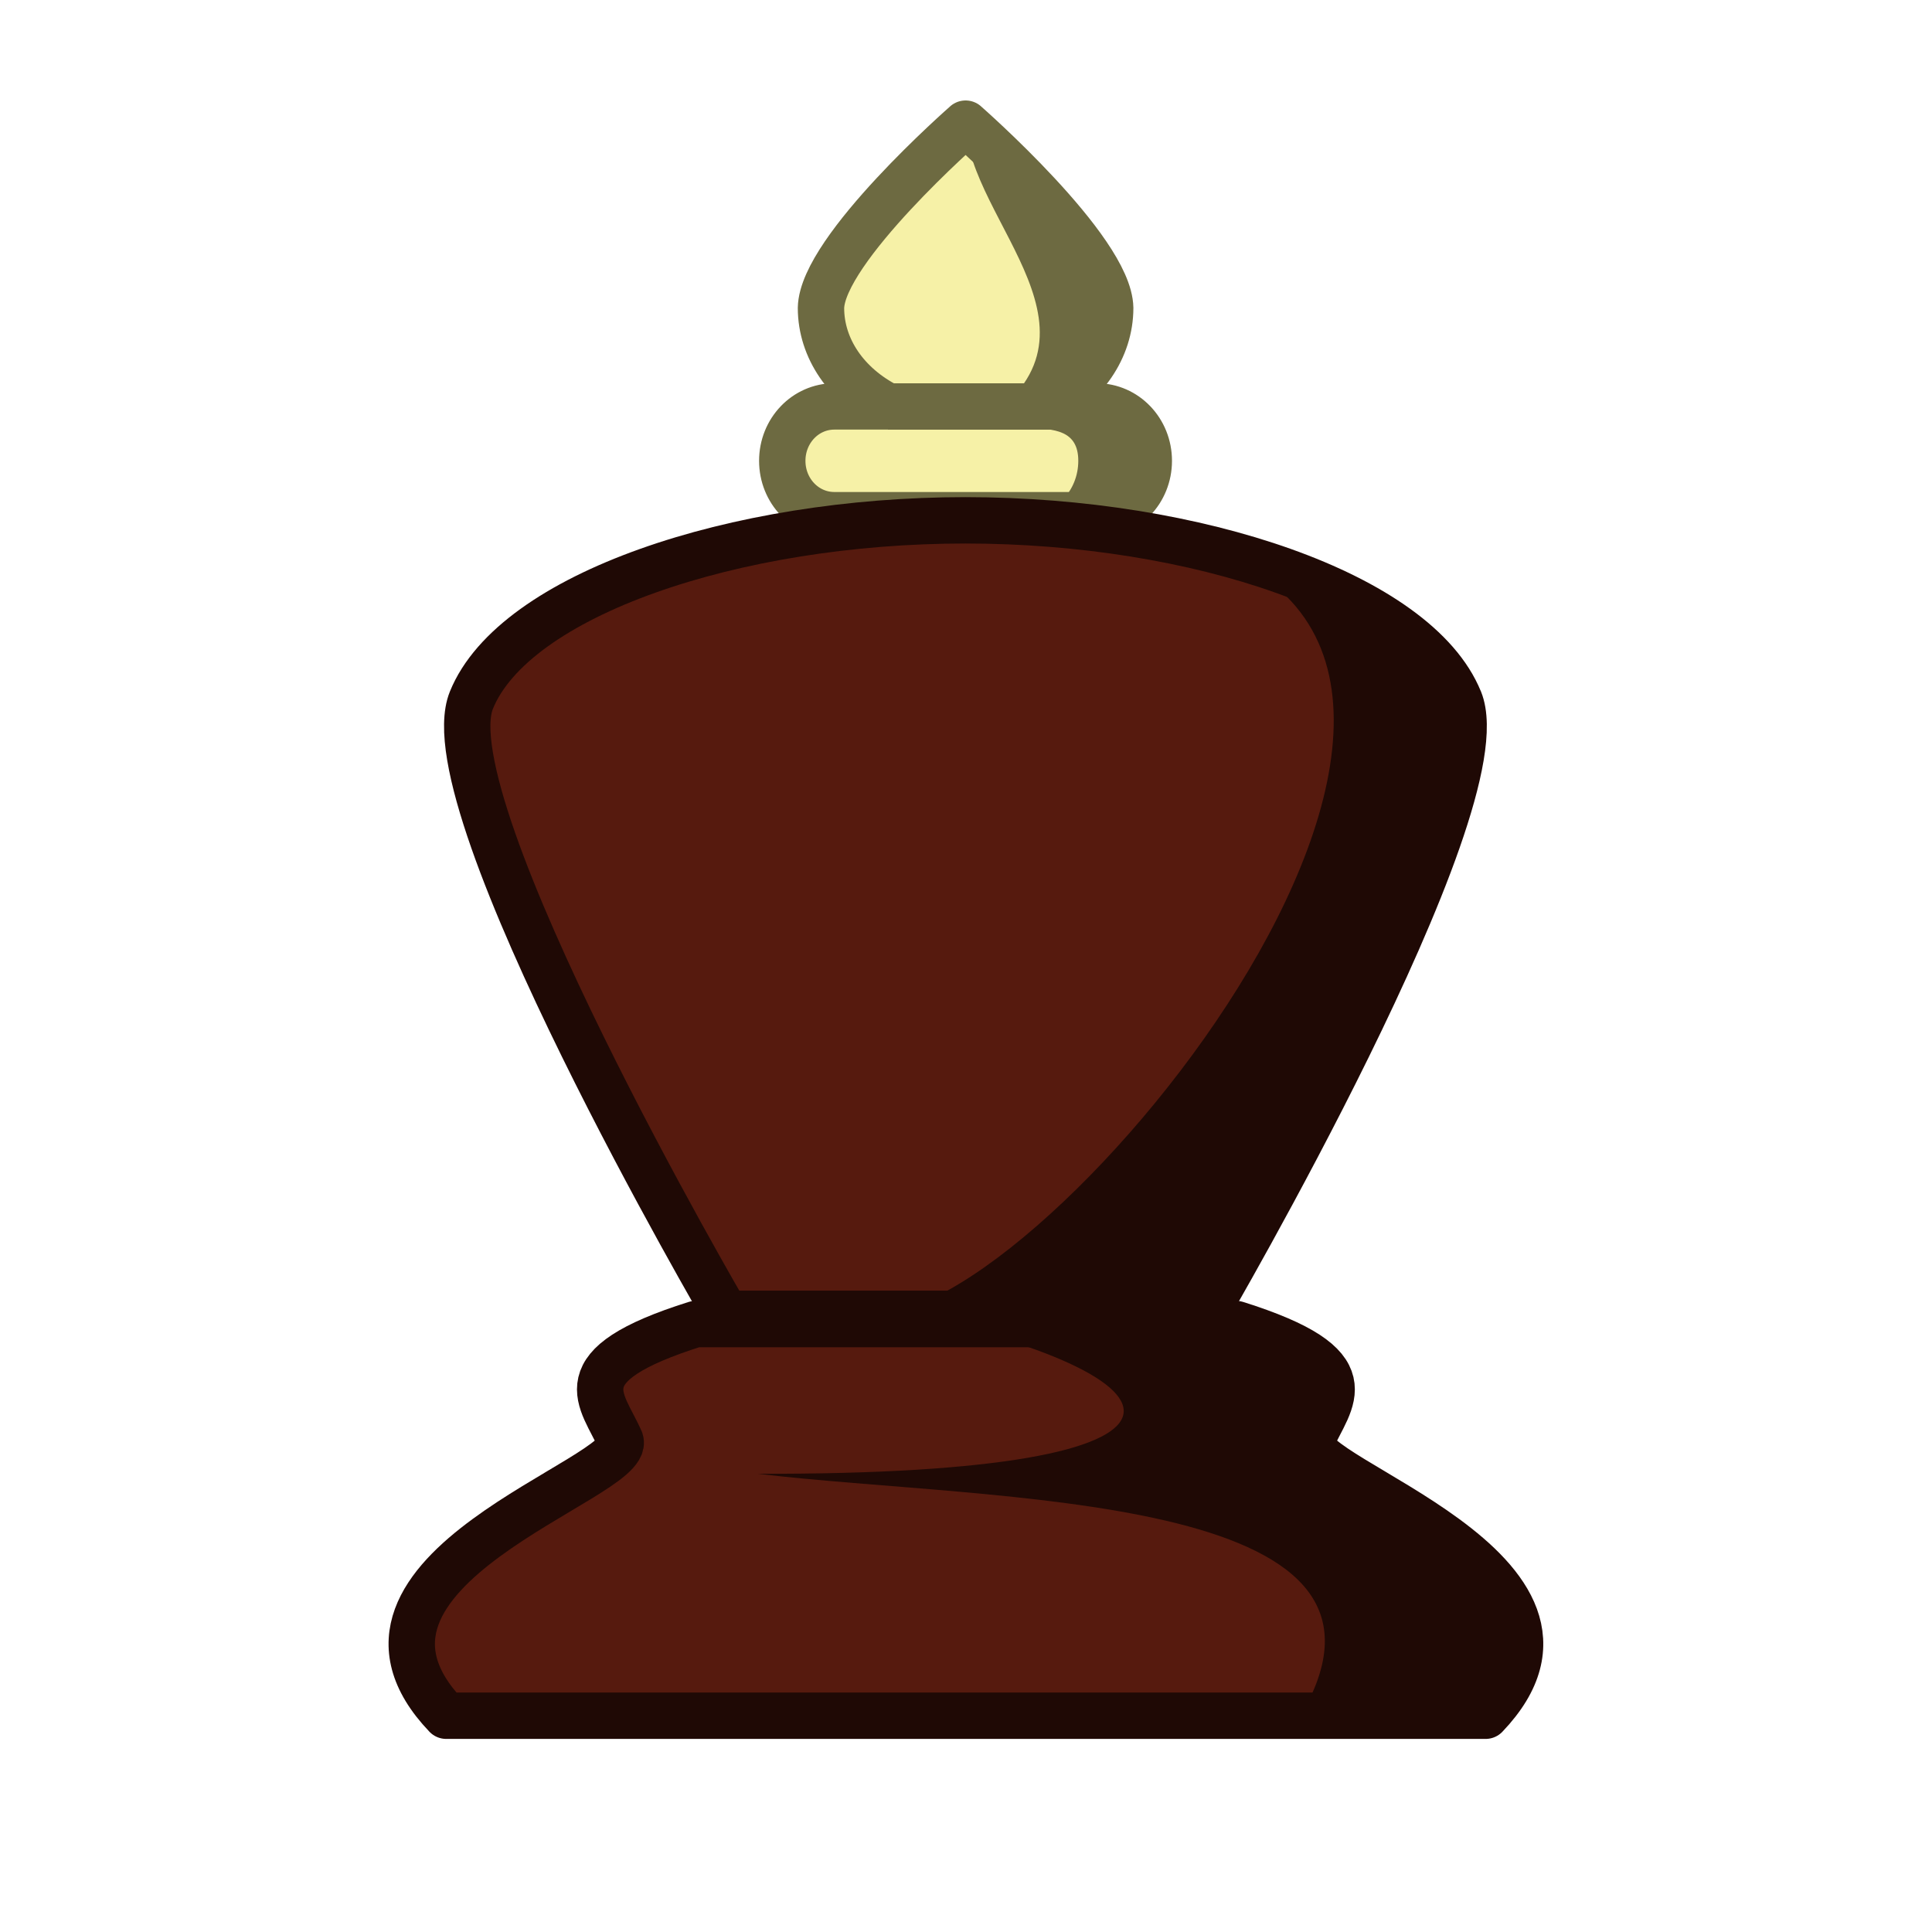
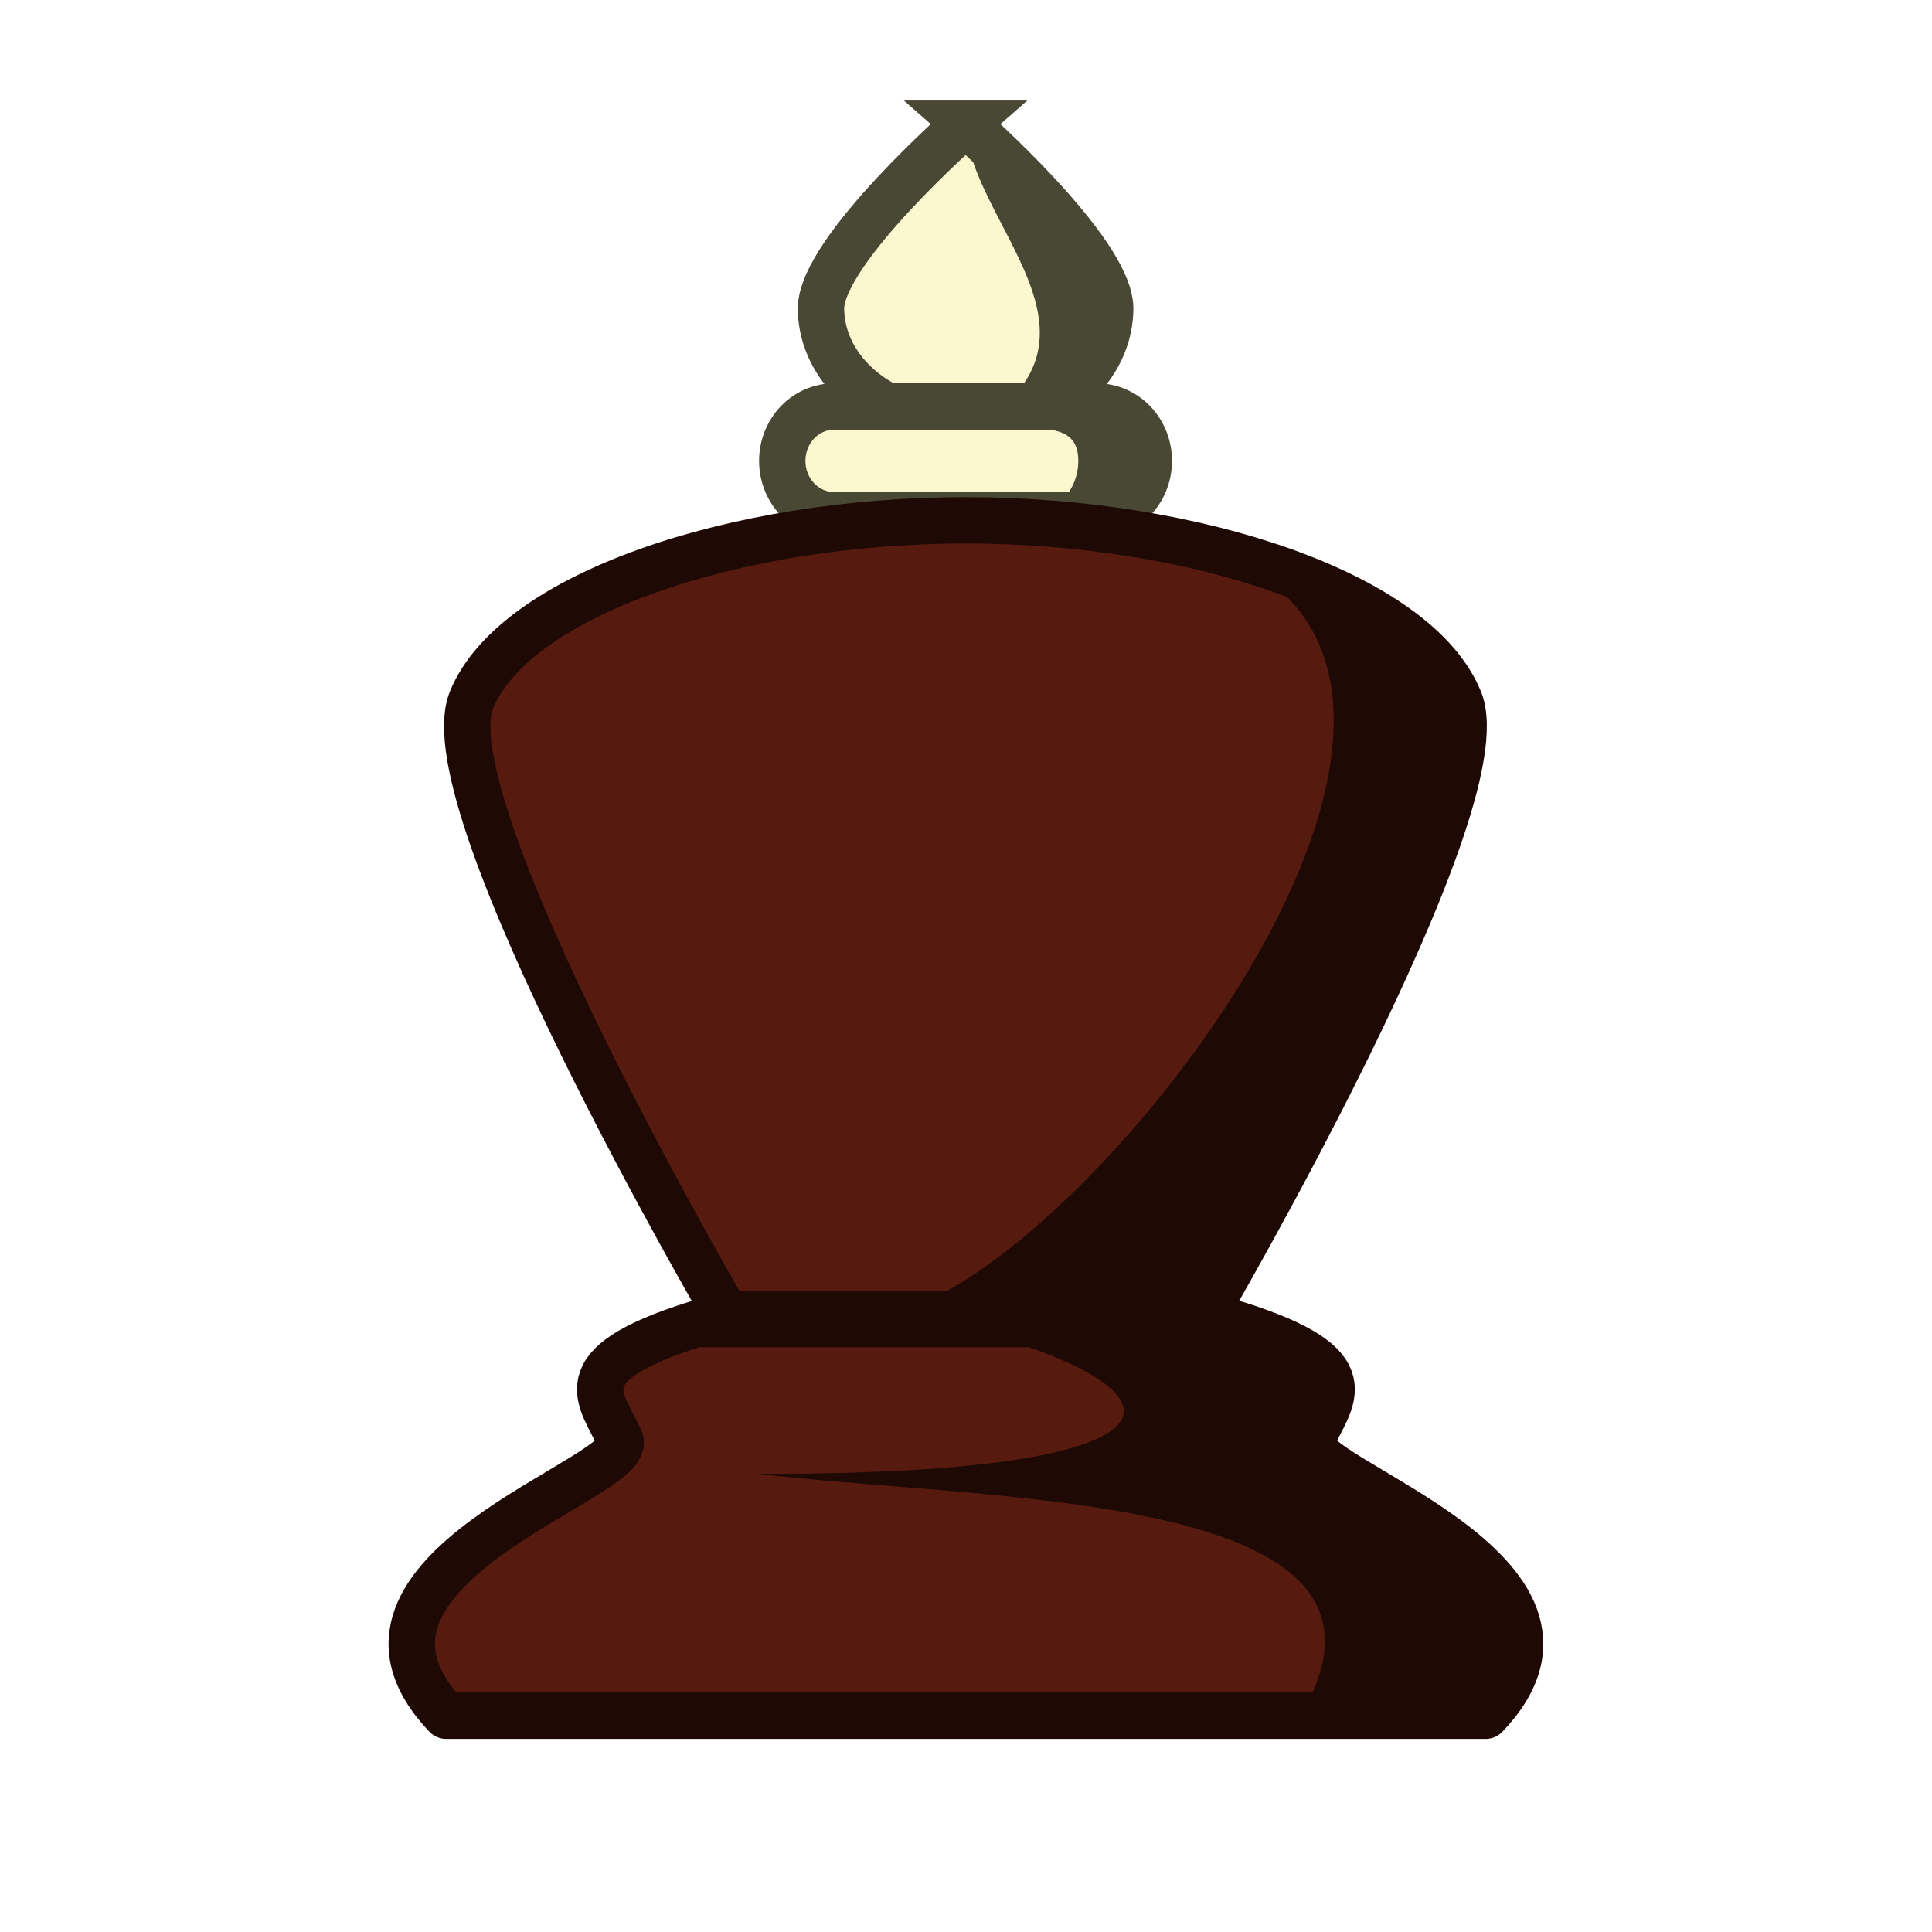
<svg xmlns="http://www.w3.org/2000/svg" width="50mm" height="50mm" clip-rule="evenodd" fill-rule="evenodd" image-rendering="optimizeQuality" shape-rendering="geometricPrecision" text-rendering="geometricPrecision" version="1.1" viewBox="0 0 50 50">
  <g transform="translate(-669.03 587.85)">
+     <path d="m692.01-577.33h5.404m-3.394-7.318s-3.716 3.252-3.743 4.772c2e-3 1.045 0.657 2.001 1.733 2.546h-1.388c-0.746 0-1.347 0.628-1.347 1.408 0 0.78 0.601 1.407 1.347 1.407h6.792c0.746 0 1.347-0.628 1.347-1.407 0-0.78-0.601-1.408-1.347-1.408h-1.385c1.076-0.545 1.731-1.501 1.733-2.546-0.027-1.519-3.743-4.772-3.743-4.772z" fill="#fbf8d0" stroke="#494834" stroke-width="1.2" />
    <g clip-rule="evenodd" fill-rule="evenodd" shape-rendering="geometricPrecision">
-       <path d="m694.02-584.65s-3.716 3.252-3.743 4.772c2e-3 1.045 0.657 2.001 1.733 2.546h-1.388c-0.746 0-1.347 0.628-1.347 1.408 0 0.78 0.601 1.407 1.347 1.407h6.792c0.746 0 1.347-0.628 1.347-1.407 0-0.78-0.601-1.408-1.347-1.408h-1.385c1.076-0.545 1.731-1.501 1.733-2.546-0.027-1.519-3.743-4.772-3.743-4.772z" fill="#f6f1a7" image-rendering="optimizeQuality" stroke="#6d6a41" stroke-linecap="round" stroke-linejoin="round" stroke-width="1.2" style="paint-order:normal" />
-       <path d="m694.02-584.65s0.517-0.502-2e-5 0c0.064 2.564 4.163 5.508 0.184 7.884h1.385c0.746 0 1.347 0.062 1.347 0.842 2e-5 0.78-0.601 1.407-1.347 1.407h-1.545c-0.294 0.084-0.608 0.15-0.937 0.195 0.294 0.04 0.599 0.063 0.913 0.063 0.665 0 1.294-0.098 1.85-0.258h1.545c0.746 0 1.347-0.628 1.347-1.407 0-0.78-0.609-1.527-1.347-1.408l-1.385 0.224c1.076-0.545 1.731-1.725 1.733-2.77-0.027-1.519-3.743-4.772-3.743-4.772z" fill="#6d6a41" image-rendering="optimizeQuality" style="paint-order:normal" />
+       <path d="m694.02-584.65s0.517-0.502-2e-5 0c0.064 2.564 4.163 5.508 0.184 7.884h1.385c0.746 0 1.347 0.062 1.347 0.842 2e-5 0.78-0.601 1.407-1.347 1.407h-1.545c-0.294 0.084-0.608 0.15-0.937 0.195 0.294 0.04 0.599 0.063 0.913 0.063 0.665 0 1.294-0.098 1.85-0.258h1.545c0.746 0 1.347-0.628 1.347-1.407 0-0.78-0.609-1.527-1.347-1.408l-1.385 0.224c1.076-0.545 1.731-1.725 1.733-2.77-0.027-1.519-3.743-4.772-3.743-4.772z" fill="#494834" image-rendering="optimizeQuality" style="paint-order:normal" />
      <path d="m706.8-569.73c-1.104-2.718-6.792-4.654-12.785-4.654-5.993 0-11.682 1.936-12.785 4.654-1.103 2.717 6.586 15.881 6.586 15.881h12.399s7.689-13.164 6.586-15.881z" fill="#561a0e" image-rendering="optimizeQuality" stroke="#1f0905" stroke-linejoin="round" stroke-width="1.2" />
      <path d="m702.97-550.57c-0.335 0.981 8.099 3.364 4.508 7.123h-26.9c-3.591-3.759 4.842-6.142 4.508-7.123-0.473-1.082-1.518-1.923 1.945-3.013l13.994 1e-4c3.462 1.09 2.418 1.931 1.945 3.013z" fill="#561a0e" image-rendering="optimizeQuality" stroke="#1f0905" stroke-linejoin="round" stroke-width="1.2" />
    </g>
    <path d="m697.57-574.15c13.888 1.02-0.069 19.071-5.351 20.241l8 0.06s7.69-13.165 6.586-15.882c-0.881-2.17-4.688-3.834-9.236-4.419z" fill="#1f0905" style="paint-order:normal" />
    <path d="m692.18-553.91c7.862 1.63 9.069 4.237-3.541 4.201 6.068 0.727 17.39 0.441 14.085 6.2h4.763c3.591-3.759-4.842-6.141-4.508-7.123 0.511-1.168 1.045-1.855-2.732-3.219z" fill="#1f0905" style="paint-order:normal" />
-     <path d="m692.01-577.33h5.404" fill="none" stroke="#6d6a41" stroke-width="1.2" />
  </g>
</svg>
